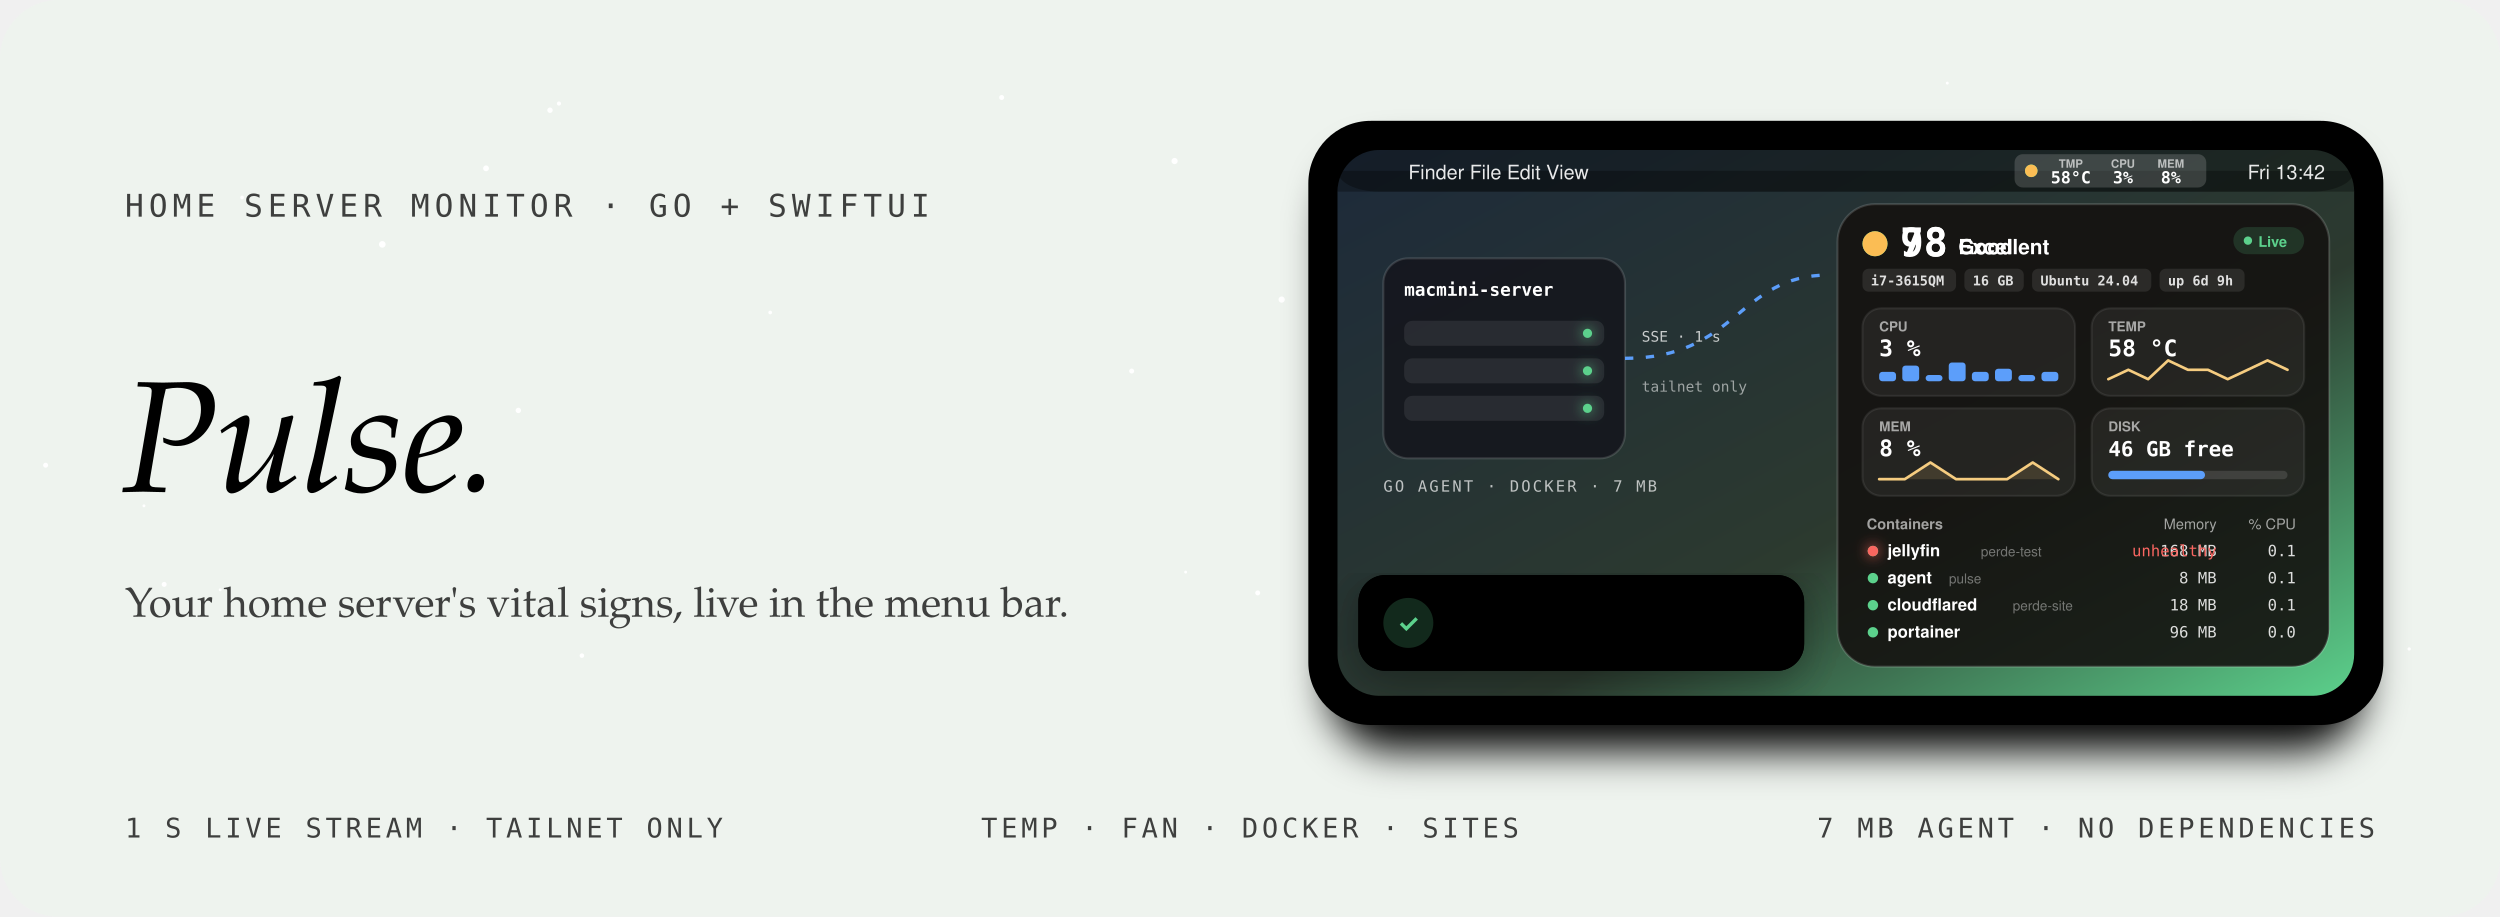
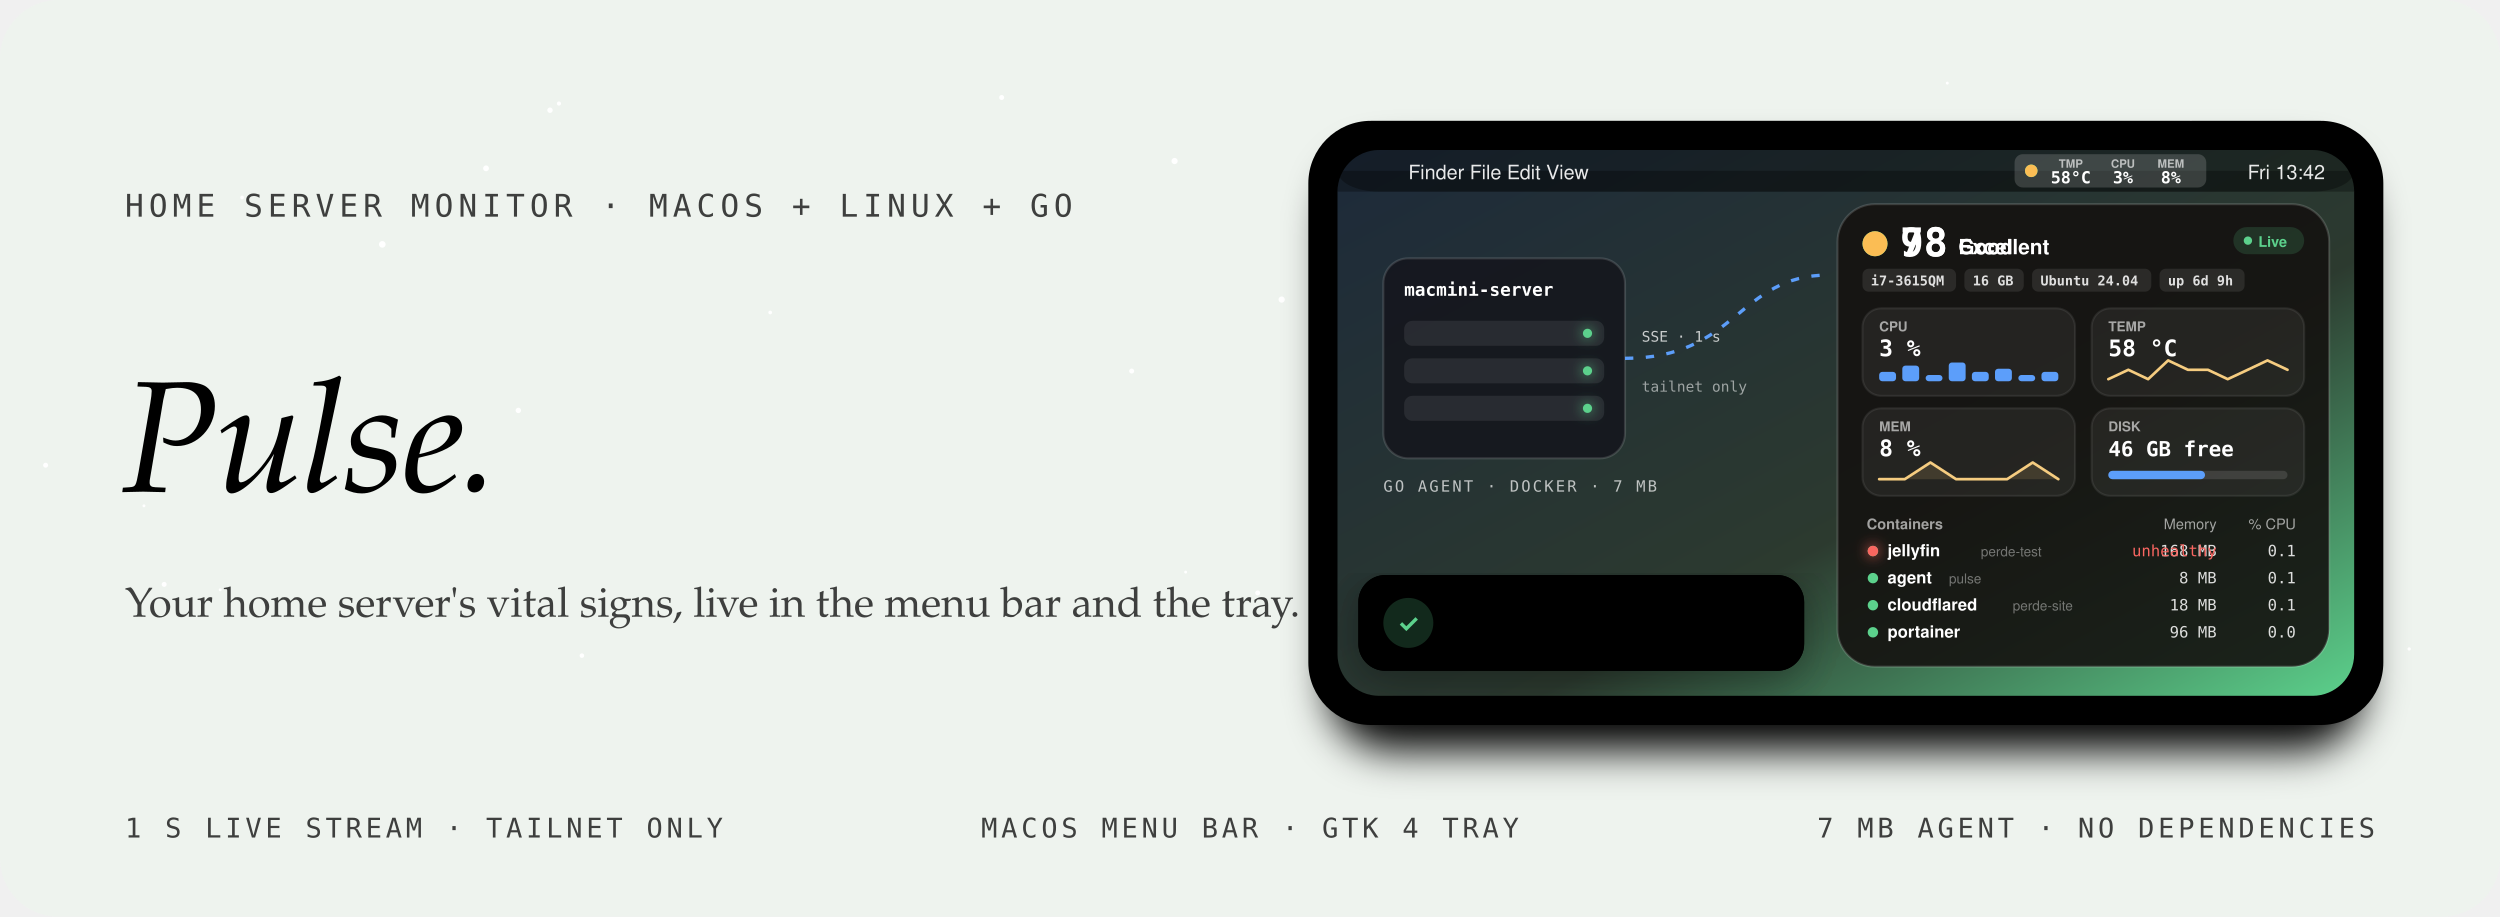
- <svg xmlns="http://www.w3.org/2000/svg" viewBox="0 0 1200 440" width="1200" height="440" role="img" aria-label="Pulse — a Mac menu bar panel showing a home server's live health, metrics and containers">
+ <svg xmlns="http://www.w3.org/2000/svg" viewBox="0 0 1200 440" width="1200" height="440" role="img" aria-label="Pulse — a home server's live health, metrics and containers in the Mac menu bar and the Linux tray">
  <style>
.bg{animation:bg 12s linear infinite}
@keyframes bg{0%,8%{fill:#eef3ee}28%{fill:#2f4a3c}48%,80%{fill:#080c0a}90%,100%{fill:#eef3ee}}
.ink{animation:ink 12s linear infinite}
@keyframes ink{0%,17.5%{fill:#18241d}18.5%,28%{fill:#eef7f0}48%,84.5%{fill:#e6f2ea}85.5%,100%{fill:#18241d}}
.rule{animation:rule 12s linear infinite}
@keyframes rule{0%,17.5%{stroke:#18241d33}18.5%,28%{stroke:#eef7f033}48%,84.5%{stroke:#e6f2ea33}85.5%,100%{stroke:#18241d33}}
.muted{opacity:.74}
.stars{animation:stars 12s linear infinite}
@keyframes stars{0%,8%{opacity:0}28%{opacity:.2}48%,80%{opacity:.85}90%,100%{opacity:0}}
@keyframes tw{0%,100%{opacity:1}50%{opacity:.25}}
.bezel{animation:bezel 12s linear infinite}
@keyframes bezel{0%,8%{fill:#fffaf6}28%{fill:#5a2c45}48%,80%{fill:#20121b}90%,100%{fill:#fffaf6}}
.scr{animation:scr 12s linear infinite}
@keyframes scr{0%,8%{fill:#fff3ee}28%{fill:#3a1b2c}48%,80%{fill:#140a12}90%,100%{fill:#fff3ee}}
.rowbg{animation:rowbg 12s linear infinite}
@keyframes rowbg{0%,8%{fill:#2a142010}28%{fill:#fff0f512}48%,80%{fill:#ffffff0c}90%,100%{fill:#2a142010}}
.pill{animation:pill 12s linear infinite}
@keyframes pill{0%,8%{fill:#2a14200d}28%{fill:#fff0f51a}48%,80%{fill:#ffffff12}90%,100%{fill:#2a14200d}}
.toast{animation:toast 12s linear infinite}
@keyframes toast{0%,8%{fill:#ffffff}28%{fill:#4a2238}48%,80%{fill:#26121e}90%,100%{fill:#ffffff}}
.edge{animation:edge 12s linear infinite}
@keyframes edge{0%,8%{stroke:#2a142024}28%{stroke:#fff0f526}48%,80%{stroke:#ffffff1f}90%,100%{stroke:#2a142024}}
.shade{animation:shade 12s linear infinite}
@keyframes shade{0%,8%{fill-opacity:.10}28%{fill-opacity:.22}48%,80%{fill-opacity:.45}90%,100%{fill-opacity:.10}}
.lit{filter:drop-shadow(0 0 3px currentColor)}
.caret{animation:blink 1s steps(1) infinite}@keyframes blink{50%{opacity:0}}
.ping{animation:ping 1.6s ease-out infinite;transform-box:fill-box;transform-origin:center}@keyframes ping{0%{transform:scale(.5);opacity:.9}100%{transform:scale(2.6);opacity:0}}
.spin{animation:spin 8s linear infinite;transform-box:fill-box;transform-origin:center}@keyframes spin{to{transform:rotate(360deg)}}
.bob{animation:bob 4s ease-in-out infinite}@keyframes bob{0%,100%{transform:translateY(0)}50%{transform:translateY(-5px)}}
.bezel{animation:bezel 12s linear infinite}
@keyframes bezel{0%,8%{fill:#f7faf7}28%{fill:#2b3b31}48%,80%{fill:#111713}90%,100%{fill:#f7faf7}}
.toast{animation:toast 12s linear infinite}
@keyframes toast{0%,8%{fill:#ffffff}28%{fill:#2f4a3c}48%,80%{fill:#151d18}90%,100%{fill:#ffffff}}
@keyframes okw{0%{opacity:1}51.7%{opacity:1}54.2%{opacity:0}80%{opacity:0}82.5%{opacity:1}100%{opacity:1}}
@keyframes badw{0%{opacity:0}51.7%{opacity:0}54.2%{opacity:1}80%{opacity:1}82.5%{opacity:0}100%{opacity:0}}
.flow{stroke-dasharray:4 6;animation:flow 1s linear infinite}@keyframes flow{to{stroke-dashoffset:-10}}
.thr0{animation:thr0 12s cubic-bezier(.3,1.2,.5,1) infinite;transform-box:fill-box;transform-origin:bottom}
@keyframes thr0{0%{transform:scaleY(0)}10.8%{transform:scaleY(0)}15%{transform:scaleY(1)}93.3%{transform:scaleY(1)}96.7%{transform:scaleY(0)}100%{transform:scaleY(0)}}
.thr1{animation:thr1 12s cubic-bezier(.3,1.2,.5,1) infinite;transform-box:fill-box;transform-origin:bottom}
@keyframes thr1{0%{transform:scaleY(0)}11.8%{transform:scaleY(0)}16%{transform:scaleY(1)}93.3%{transform:scaleY(1)}96.7%{transform:scaleY(0)}100%{transform:scaleY(0)}}
.thr2{animation:thr2 12s cubic-bezier(.3,1.2,.5,1) infinite;transform-box:fill-box;transform-origin:bottom}
@keyframes thr2{0%{transform:scaleY(0)}12.8%{transform:scaleY(0)}17%{transform:scaleY(1)}93.3%{transform:scaleY(1)}96.7%{transform:scaleY(0)}100%{transform:scaleY(0)}}
.thr3{animation:thr3 12s cubic-bezier(.3,1.2,.5,1) infinite;transform-box:fill-box;transform-origin:bottom}
@keyframes thr3{0%{transform:scaleY(0)}13.8%{transform:scaleY(0)}18%{transform:scaleY(1)}93.3%{transform:scaleY(1)}96.7%{transform:scaleY(0)}100%{transform:scaleY(0)}}
.thr4{animation:thr4 12s cubic-bezier(.3,1.2,.5,1) infinite;transform-box:fill-box;transform-origin:bottom}
@keyframes thr4{0%{transform:scaleY(0)}14.8%{transform:scaleY(0)}19%{transform:scaleY(1)}93.3%{transform:scaleY(1)}96.7%{transform:scaleY(0)}100%{transform:scaleY(0)}}
.thr5{animation:thr5 12s cubic-bezier(.3,1.2,.5,1) infinite;transform-box:fill-box;transform-origin:bottom}
@keyframes thr5{0%{transform:scaleY(0)}15.8%{transform:scaleY(0)}20%{transform:scaleY(1)}93.3%{transform:scaleY(1)}96.7%{transform:scaleY(0)}100%{transform:scaleY(0)}}
.thr6{animation:thr6 12s cubic-bezier(.3,1.2,.5,1) infinite;transform-box:fill-box;transform-origin:bottom}
@keyframes thr6{0%{transform:scaleY(0)}16.8%{transform:scaleY(0)}21%{transform:scaleY(1)}93.3%{transform:scaleY(1)}96.7%{transform:scaleY(0)}100%{transform:scaleY(0)}}
.thr7{animation:thr7 12s cubic-bezier(.3,1.2,.5,1) infinite;transform-box:fill-box;transform-origin:bottom}
@keyframes thr7{0%{transform:scaleY(0)}17.8%{transform:scaleY(0)}22%{transform:scaleY(1)}93.3%{transform:scaleY(1)}96.7%{transform:scaleY(0)}100%{transform:scaleY(0)}}
.tmp{stroke-dasharray:190;animation:tmp 12s ease-in-out infinite}
@keyframes tmp{0%{stroke-dashoffset:190}11.7%{stroke-dashoffset:190}26.7%{stroke-dashoffset:0}93.3%{stroke-dashoffset:0;opacity:1}96.7%{stroke-dashoffset:0;opacity:0}100%{stroke-dashoffset:190;opacity:0}}
.mem{stroke-dasharray:190;animation:mem 12s ease-in-out infinite}
@keyframes mem{0%{stroke-dashoffset:190}13.3%{stroke-dashoffset:190}28.3%{stroke-dashoffset:0}93.3%{stroke-dashoffset:0;opacity:1}96.7%{stroke-dashoffset:0;opacity:0}100%{stroke-dashoffset:190;opacity:0}}
.c0{animation:c0 12s cubic-bezier(.3,1.3,.5,1) infinite}
@keyframes c0{0%{opacity:0;transform:none}15%{opacity:0;transform:none}17.9%{opacity:1;transform:none}94.2%{opacity:1;transform:none}97.1%{opacity:0;transform:none}100%{opacity:0;transform:none}}
.c1{animation:c1 12s cubic-bezier(.3,1.3,.5,1) infinite}
@keyframes c1{0%{opacity:0;transform:none}16.8%{opacity:0;transform:none}19.8%{opacity:1;transform:none}94.2%{opacity:1;transform:none}97.1%{opacity:0;transform:none}100%{opacity:0;transform:none}}
.c2{animation:c2 12s cubic-bezier(.3,1.3,.5,1) infinite}
@keyframes c2{0%{opacity:0;transform:none}17.8%{opacity:0;transform:none}20.8%{opacity:1;transform:none}94.2%{opacity:1;transform:none}97.1%{opacity:0;transform:none}100%{opacity:0;transform:none}}
.c3{animation:c3 12s cubic-bezier(.3,1.3,.5,1) infinite}
@keyframes c3{0%{opacity:0;transform:none}18.8%{opacity:0;transform:none}21.8%{opacity:1;transform:none}94.2%{opacity:1;transform:none}97.1%{opacity:0;transform:none}100%{opacity:0;transform:none}}
.drop{animation:drop 12s cubic-bezier(.3,1.3,.5,1) infinite;transform-box:fill-box;transform-origin:top right}
@keyframes drop{0%{opacity:0;transform:scale(.92) translateY(-6px)}6.7%{opacity:0;transform:scale(.92) translateY(-6px)}10%{opacity:1;transform:none}95%{opacity:1;transform:none}98.3%{opacity:0;transform:scale(.96)}100%{opacity:0;transform:scale(.92) translateY(-6px)}}
.alert{animation:alert 12s cubic-bezier(.3,1.3,.5,1) infinite}
@keyframes alert{0%{opacity:0;transform:translateY(-14px)}54.2%{opacity:0;transform:translateY(-14px)}57.1%{opacity:1;transform:none}75%{opacity:1;transform:none}77.9%{opacity:0;transform:translateY(-14px)}100%{opacity:0;transform:translateY(-14px)}}
.back{animation:back 12s cubic-bezier(.3,1.3,.5,1) infinite}
@keyframes back{0%{opacity:0;transform:translateY(-14px)}81.7%{opacity:0;transform:translateY(-14px)}84.6%{opacity:1;transform:none}93.3%{opacity:1;transform:none}96.2%{opacity:0;transform:translateY(-14px)}100%{opacity:0;transform:translateY(-14px)}}
@media (prefers-reduced-motion:reduce){*{animation:none!important}}
</style>
  <rect class="bg" width="1200" height="440" rx="28" fill="#eef3ee" />
  <g class="stars">
    <circle cx="268.3" cy="49.7" r="1" fill="#fff" style="animation:tw 3.4s ease-in-out 1s infinite" />
    <circle cx="248.8" cy="197" r="1.3" fill="#fff" style="animation:tw 2.6s ease-in-out 1.5s infinite" />
    <circle cx="69.1" cy="242.8" r="0.7" fill="#fff" style="animation:tw 1.7s ease-in-out 0.2s infinite" />
    <circle cx="923.8" cy="290.8" r="0.6" fill="#fff" style="animation:tw 2.5s ease-in-out 0.9s infinite" />
    <circle cx="264" cy="52.9" r="1.3" fill="#fff" style="animation:tw 1.9s ease-in-out 2s infinite" />
    <circle cx="279.3" cy="314.7" r="1.1" fill="#fff" style="animation:tw 1.9s ease-in-out 0.8s infinite" />
    <circle cx="615.2" cy="143.8" r="1.5" fill="#fff" style="animation:tw 3.2s ease-in-out 1.7s infinite" />
    <circle cx="369.7" cy="150" r="0.9" fill="#fff" style="animation:tw 4s ease-in-out 0.1s infinite" />
    <circle cx="480.8" cy="46.8" r="1.2" fill="#fff" style="animation:tw 3.3s ease-in-out 0.1s infinite" />
    <circle cx="898.4" cy="238.8" r="0.6" fill="#fff" style="animation:tw 1.7s ease-in-out 0.8s infinite" />
    <circle cx="1089.8" cy="335.3" r="1.3" fill="#fff" style="animation:tw 3.2s ease-in-out 0.1s infinite" />
    <circle cx="790.4" cy="227.3" r="1.2" fill="#fff" style="animation:tw 3.7s ease-in-out 0.4s infinite" />
    <circle cx="569.1" cy="274.6" r="0.7" fill="#fff" style="animation:tw 2.6s ease-in-out 1.9s infinite" />
    <circle cx="751.1" cy="162" r="1" fill="#fff" style="animation:tw 1.7s ease-in-out 0.6s infinite" />
    <circle cx="603.7" cy="284.6" r="1.2" fill="#fff" style="animation:tw 3.8s ease-in-out 0.1s infinite" />
    <circle cx="21.9" cy="223.3" r="1.2" fill="#fff" style="animation:tw 1.7s ease-in-out 1.7s infinite" />
    <circle cx="78.8" cy="280.5" r="1.2" fill="#fff" style="animation:tw 2.3s ease-in-out 1s infinite" />
    <circle cx="1051.6" cy="58.4" r="0.7" fill="#fff" style="animation:tw 2.1s ease-in-out 1.6s infinite" />
    <circle cx="543.2" cy="178.1" r="1.2" fill="#fff" style="animation:tw 2.9s ease-in-out 1.1s infinite" />
    <circle cx="834" cy="274" r="1.1" fill="#fff" style="animation:tw 2.8s ease-in-out 0.4s infinite" />
    <circle cx="683.1" cy="109.7" r="1.3" fill="#fff" style="animation:tw 3.5s ease-in-out 0.4s infinite" />
    <circle cx="813.5" cy="142.9" r="1.2" fill="#fff" style="animation:tw 2.5s ease-in-out 0.3s infinite" />
    <circle cx="779.1" cy="255.2" r="1.2" fill="#fff" style="animation:tw 2.6s ease-in-out 1.3s infinite" />
    <circle cx="116.2" cy="94.8" r="0.9" fill="#fff" style="animation:tw 2.8s ease-in-out 1.8s infinite" />
    <circle cx="563.8" cy="77.3" r="1.5" fill="#fff" style="animation:tw 2.8s ease-in-out 1.6s infinite" />
    <circle cx="913.3" cy="170.6" r="0.9" fill="#fff" style="animation:tw 2.1s ease-in-out 1.4s infinite" />
    <circle cx="661.2" cy="187.6" r="1.5" fill="#fff" style="animation:tw 3.1s ease-in-out 1.3s infinite" />
    <circle cx="934.7" cy="39.9" r="0.7" fill="#fff" style="animation:tw 2.8s ease-in-out 0.4s infinite" />
    <circle cx="1059.8" cy="182.2" r="1.6" fill="#fff" style="animation:tw 3.8s ease-in-out 0.4s infinite" />
    <circle cx="183.5" cy="117.3" r="1.6" fill="#fff" style="animation:tw 3s ease-in-out 1s infinite" />
    <circle cx="105.7" cy="283.1" r="0.7" fill="#fff" style="animation:tw 2.4s ease-in-out 0.5s infinite" />
    <circle cx="642" cy="226.1" r="1.6" fill="#fff" style="animation:tw 2.8s ease-in-out 0.1s infinite" />
    <circle cx="728.7" cy="327.7" r="0.7" fill="#fff" style="animation:tw 2.1s ease-in-out 1.6s infinite" />
    <circle cx="665" cy="248.7" r="1.3" fill="#fff" style="animation:tw 2.5s ease-in-out 0.5s infinite" />
    <circle cx="1008.6" cy="105" r="0.7" fill="#fff" style="animation:tw 2.1s ease-in-out 0.7s infinite" />
    <circle cx="154" cy="221.2" r="1" fill="#fff" style="animation:tw 1.7s ease-in-out 0.8s infinite" />
    <circle cx="981.9" cy="280.2" r="0.8" fill="#fff" style="animation:tw 2.1s ease-in-out 0.6s infinite" />
    <circle cx="1156.4" cy="311.5" r="0.8" fill="#fff" style="animation:tw 3.9s ease-in-out 0.5s infinite" />
    <circle cx="233.3" cy="80.8" r="1.4" fill="#fff" style="animation:tw 4s ease-in-out 0.2s infinite" />
    <circle cx="916.1" cy="231.3" r="0.8" fill="#fff" style="animation:tw 3.2s ease-in-out 1.5s infinite" />
  </g>
-   <text class="ink muted" x="60" y="104" font-family="ui-monospace,SFMono-Regular,Menlo,Consolas,monospace" font-size="15" letter-spacing="2.4">HOME SERVER MONITOR · GO + SWIFTUI</text>
+   <text class="ink muted" x="60" y="104" font-family="ui-monospace,SFMono-Regular,Menlo,Consolas,monospace" font-size="15" letter-spacing="2.4">HOME SERVER MONITOR · MACOS + LINUX + GO</text>
  <text class="ink" x="58" y="236" font-family="'Iowan Old Style','Palatino Linotype',Palatino,Georgia,serif" font-style="italic" font-size="76" letter-spacing="-1">Pulse.</text>
-   <text class="ink muted" x="60" y="296" font-family="'Iowan Old Style','Palatino Linotype',Palatino,Georgia,serif" font-size="20">Your home server's vital signs, live in the menu bar.</text>
+   <text class="ink muted" x="60" y="296" font-family="'Iowan Old Style','Palatino Linotype',Palatino,Georgia,serif" font-size="20">Your home server's vital signs, live in the menu bar and the tray.</text>
  <line class="rule" x1="60" y1="370" x2="1140" y2="370" />
  <g font-family="ui-monospace,SFMono-Regular,Menlo,Consolas,monospace" font-size="13" letter-spacing="1.8">
    <text class="ink muted" x="60" y="402">1 S LIVE STREAM · TAILNET ONLY</text>
-     <text class="ink muted" x="600" y="402" text-anchor="middle">TEMP · FAN · DOCKER · SITES</text>
+     <text class="ink muted" x="600" y="402" text-anchor="middle">MACOS MENU BAR · GTK 4 TRAY</text>
    <text class="ink muted" x="1140" y="402" text-anchor="end">7 MB AGENT · NO DEPENDENCIES</text>
  </g>
  <defs>
    <filter id="soft" x="-10%" y="-10%" width="120%" height="140%">
      <feGaussianBlur stdDeviation="10" />
    </filter>
    <linearGradient id="pwall" x1="0" y1="0" x2="1" y2="1">
      <stop offset="0" stop-color="#1d2a3a" />
      <stop offset=".6" stop-color="#2c3a2f" />
      <stop offset="1" stop-color="#5cd18c" />
    </linearGradient>
  </defs>
  <rect x="638" y="76" width="496" height="284" rx="30" fill="#000" class="shade" filter="url(#soft)" />
  <rect class="bezel" x="628" y="58" width="516" height="290" rx="30" />
  <rect class="edge" x="628" y="58" width="516" height="290" rx="30" fill="none" />
  <rect class="scr" x="642" y="72" width="488" height="262" rx="20" />
  <rect x="642" y="72" width="488" height="262" rx="20" fill="url(#pwall)" />
  <rect x="642" y="72" width="488" height="20" rx="20" fill="#000" fill-opacity=".3" />
  <rect x="642" y="82" width="488" height="10" fill="#000" fill-opacity=".3" />
  <text x="660" y="86" font-family="-apple-system,BlinkMacSystemFont,'Segoe UI',Helvetica,Arial,sans-serif" font-size="10" font-weight="700" fill="#fff" />
  <text x="676" y="86" font-family="-apple-system,BlinkMacSystemFont,'Segoe UI',Helvetica,Arial,sans-serif" font-size="9.5" fill="#fff" fill-opacity=".9">Finder   File   Edit   View</text>
  <text x="1116" y="86" text-anchor="end" font-family="-apple-system,BlinkMacSystemFont,'Segoe UI',Helvetica,Arial,sans-serif" font-size="9.5" fill="#fff" fill-opacity=".9">Fri 13:42</text>
  <rect x="664" y="124" width="116" height="96" rx="12" fill="#14161c" fill-opacity=".86" stroke="#fff" stroke-opacity=".14" />
  <text x="674" y="142" font-family="ui-monospace,SFMono-Regular,Menlo,Consolas,monospace" font-size="8.5" font-weight="700" fill="#fff">macmini-server</text>
  <rect x="674" y="154" width="96" height="12" rx="4" fill="#fff" fill-opacity=".08" />
  <circle cx="762" cy="160" r="2.2" fill="#5cd18c" class="lit" style="color:#5cd18c" />
  <rect x="674" y="172" width="96" height="12" rx="4" fill="#fff" fill-opacity=".08" />
  <circle cx="762" cy="178" r="2.2" fill="#5cd18c" class="lit" style="color:#5cd18c" />
  <rect x="674" y="190" width="96" height="12" rx="4" fill="#fff" fill-opacity=".08" />
  <circle cx="762" cy="196" r="2.2" fill="#5cd18c" class="lit" style="color:#5cd18c" />
  <text x="664" y="236" font-family="ui-monospace,SFMono-Regular,Menlo,Consolas,monospace" font-size="7.5" letter-spacing="1" fill="#fff" fill-opacity=".7">GO AGENT · DOCKER · 7 MB</text>
  <path class="flow" d="M 780 172 C 834 172, 834 132, 878 132" fill="none" stroke="#5c9efa" stroke-width="1.6" />
  <text x="788" y="164" font-family="ui-monospace,SFMono-Regular,Menlo,Consolas,monospace" font-size="7" fill="#fff" fill-opacity=".75">SSE · 1 s</text>
  <text x="788" y="188" font-family="ui-monospace,SFMono-Regular,Menlo,Consolas,monospace" font-size="7" fill="#fff" fill-opacity=".55">tailnet only</text>
  <rect x="967" y="74" width="92" height="16" rx="4" fill="#fff" fill-opacity=".16" />
  <g style="animation:okw 12s linear infinite">
    <circle cx="975" cy="82" r="3" fill="#5cd18c" />
  </g>
  <g style="animation:badw 12s linear infinite">
    <circle cx="975" cy="82" r="3" fill="#fbbd54" />
  </g>
  <text x="994" y="80.5" text-anchor="middle" font-family="-apple-system,BlinkMacSystemFont,'Segoe UI',Helvetica,Arial,sans-serif" font-size="5.5" font-weight="700" fill="#fff" fill-opacity=".65">TMP</text>
  <text x="994" y="88" text-anchor="middle" font-family="ui-monospace,SFMono-Regular,Menlo,Consolas,monospace" font-size="8" font-weight="700" fill="#fff">58°C</text>
  <text x="1019" y="80.5" text-anchor="middle" font-family="-apple-system,BlinkMacSystemFont,'Segoe UI',Helvetica,Arial,sans-serif" font-size="5.5" font-weight="700" fill="#fff" fill-opacity=".65">CPU</text>
  <text x="1019" y="88" text-anchor="middle" font-family="ui-monospace,SFMono-Regular,Menlo,Consolas,monospace" font-size="8" font-weight="700" fill="#fff">3%</text>
  <text x="1042" y="80.5" text-anchor="middle" font-family="-apple-system,BlinkMacSystemFont,'Segoe UI',Helvetica,Arial,sans-serif" font-size="5.5" font-weight="700" fill="#fff" fill-opacity=".65">MEM</text>
  <text x="1042" y="88" text-anchor="middle" font-family="ui-monospace,SFMono-Regular,Menlo,Consolas,monospace" font-size="8" font-weight="700" fill="#fff">8%</text>
  <g class="drop">
    <rect x="882" y="98" width="236" height="222" rx="18" fill="#141210" fill-opacity=".9" stroke="#fff" stroke-opacity=".16" />
    <g style="animation:okw 12s linear infinite">
      <circle cx="900" cy="117" r="6" fill="#5cd18c" />
      <text x="912" y="123" text-anchor="start" font-family="ui-monospace,SFMono-Regular,Menlo,Consolas,monospace" font-size="19" font-weight="800" fill="#fff" fill-opacity="1">98</text>
      <text x="940" y="122" text-anchor="start" font-family="-apple-system,BlinkMacSystemFont,'Segoe UI',Helvetica,Arial,sans-serif" font-size="10" font-weight="700" fill="#fff" fill-opacity="1">Excellent</text>
    </g>
    <g style="animation:badw 12s linear infinite">
      <circle cx="900" cy="117" r="6" fill="#fbbd54" />
      <text x="912" y="123" text-anchor="start" font-family="ui-monospace,SFMono-Regular,Menlo,Consolas,monospace" font-size="19" font-weight="800" fill="#fff" fill-opacity="1">78</text>
      <text x="940" y="122" text-anchor="start" font-family="-apple-system,BlinkMacSystemFont,'Segoe UI',Helvetica,Arial,sans-serif" font-size="10" font-weight="700" fill="#fff" fill-opacity="1">Good</text>
    </g>
    <rect x="1072" y="109" width="34" height="13" rx="6.5" fill="#5cd18c" fill-opacity=".16" />
    <circle cx="1079" cy="115.5" r="2" fill="#5cd18c" />
    <text x="1084" y="118.5" text-anchor="start" font-family="-apple-system,BlinkMacSystemFont,'Segoe UI',Helvetica,Arial,sans-serif" font-size="7" font-weight="700" fill="#5cd18c" fill-opacity="1">Live</text>
    <rect x="894" y="129" width="44.9" height="11" rx="3" fill="#fff" fill-opacity=".09" />
    <text x="898" y="137" text-anchor="start" font-family="ui-monospace,SFMono-Regular,Menlo,Consolas,monospace" font-size="6.5" font-weight="600" fill="#fff" fill-opacity="0.85">i7-3615QM</text>
    <rect x="942.9" y="129" width="28.5" height="11" rx="3" fill="#fff" fill-opacity=".09" />
    <text x="946.9" y="137" text-anchor="start" font-family="ui-monospace,SFMono-Regular,Menlo,Consolas,monospace" font-size="6.5" font-weight="600" fill="#fff" fill-opacity="0.85">16 GB</text>
    <rect x="975.4" y="129" width="57.2" height="11" rx="3" fill="#fff" fill-opacity=".09" />
    <text x="979.4" y="137" text-anchor="start" font-family="ui-monospace,SFMono-Regular,Menlo,Consolas,monospace" font-size="6.5" font-weight="600" fill="#fff" fill-opacity="0.85">Ubuntu 24.04</text>
    <rect x="1036.6" y="129" width="40.8" height="11" rx="3" fill="#fff" fill-opacity=".09" />
    <text x="1040.6" y="137" text-anchor="start" font-family="ui-monospace,SFMono-Regular,Menlo,Consolas,monospace" font-size="6.5" font-weight="600" fill="#fff" fill-opacity="0.85">up 6d 9h</text>
    <rect x="894" y="148" width="102" height="42" rx="9" fill="#fff" fill-opacity=".06" stroke="#fff" stroke-opacity=".08" />
    <rect x="1004" y="148" width="102" height="42" rx="9" fill="#fff" fill-opacity=".06" stroke="#fff" stroke-opacity=".08" />
    <rect x="894" y="196" width="102" height="42" rx="9" fill="#fff" fill-opacity=".06" stroke="#fff" stroke-opacity=".08" />
    <rect x="1004" y="196" width="102" height="42" rx="9" fill="#fff" fill-opacity=".06" stroke="#fff" stroke-opacity=".08" />
    <text x="902" y="159" text-anchor="start" font-family="-apple-system,BlinkMacSystemFont,'Segoe UI',Helvetica,Arial,sans-serif" font-size="6.5" font-weight="600" fill="#fff" fill-opacity="0.6">CPU</text>
    <text x="902" y="171" text-anchor="start" font-family="ui-monospace,SFMono-Regular,Menlo,Consolas,monospace" font-size="11" font-weight="700" fill="#fff" fill-opacity="1">3 %</text>
    <rect class="thr0" x="902" y="178.5" width="8.1" height="4.5" rx="1.5" fill="#5c9efa" />
    <rect class="thr1" x="913.1" y="175.5" width="8.1" height="7.5" rx="1.5" fill="#5c9efa" />
    <rect class="thr2" x="924.3" y="180" width="8.1" height="3" rx="1.5" fill="#5c9efa" />
    <rect class="thr3" x="935.4" y="174" width="8.1" height="9" rx="1.5" fill="#5c9efa" />
    <rect class="thr4" x="946.5" y="178.5" width="8.1" height="4.5" rx="1.5" fill="#5c9efa" />
    <rect class="thr5" x="957.6" y="177" width="8.1" height="6" rx="1.5" fill="#5c9efa" />
    <rect class="thr6" x="968.8" y="180" width="8.1" height="3" rx="1.5" fill="#5c9efa" />
    <rect class="thr7" x="979.9" y="178.5" width="8.1" height="4.5" rx="1.5" fill="#5c9efa" />
    <text x="1012" y="159" text-anchor="start" font-family="-apple-system,BlinkMacSystemFont,'Segoe UI',Helvetica,Arial,sans-serif" font-size="6.5" font-weight="600" fill="#fff" fill-opacity="0.6">TEMP</text>
    <text x="1012" y="171" text-anchor="start" font-family="ui-monospace,SFMono-Regular,Menlo,Consolas,monospace" font-size="11" font-weight="700" fill="#fff" fill-opacity="1">58 °C</text>
    <path class="tmp" d="M 1012 182 L 1021.6 177.5 L 1031.1 182 L 1040.7 173 L 1050.2 177.5 L 1059.8 177.5 L 1069.3 182 L 1078.9 177.5 L 1088.4 173 L 1098 177.5" fill="none" stroke="#f5cc80" stroke-width="1.3" stroke-linejoin="round" stroke-linecap="round" />
    <text x="902" y="207" text-anchor="start" font-family="-apple-system,BlinkMacSystemFont,'Segoe UI',Helvetica,Arial,sans-serif" font-size="6.5" font-weight="600" fill="#fff" fill-opacity="0.6">MEM</text>
    <text x="902" y="219" text-anchor="start" font-family="ui-monospace,SFMono-Regular,Menlo,Consolas,monospace" font-size="11" font-weight="700" fill="#fff" fill-opacity="1">8 %</text>
    <path d="M 902 230 L 914.3 230 L 926.6 222 L 938.9 230 L 951.1 230 L 963.4 230 L 975.7 222 L 988 230 L 988 230 L 902 230 Z" fill="#f5cc80" fill-opacity=".14" />
    <path class="mem" d="M 902 230 L 914.3 230 L 926.6 222 L 938.9 230 L 951.1 230 L 963.4 230 L 975.7 222 L 988 230" fill="none" stroke="#f5cc80" stroke-width="1.3" stroke-linejoin="round" stroke-linecap="round" />
    <text x="1012" y="207" text-anchor="start" font-family="-apple-system,BlinkMacSystemFont,'Segoe UI',Helvetica,Arial,sans-serif" font-size="6.5" font-weight="600" fill="#fff" fill-opacity="0.6">DISK</text>
    <text x="1012" y="219" text-anchor="start" font-family="ui-monospace,SFMono-Regular,Menlo,Consolas,monospace" font-size="10" font-weight="700" fill="#fff" fill-opacity="1">46 GB free</text>
    <rect x="1012" y="226" width="86" height="4" rx="2" fill="#fff" fill-opacity=".12" />
    <rect x="1012" y="226" width="46.4" height="4" rx="2" fill="#5c9efa" />
    <text x="896" y="254" text-anchor="start" font-family="-apple-system,BlinkMacSystemFont,'Segoe UI',Helvetica,Arial,sans-serif" font-size="7" font-weight="600" fill="#fff" fill-opacity="0.6">Containers</text>
    <text x="1064" y="254" text-anchor="end" font-family="-apple-system,BlinkMacSystemFont,'Segoe UI',Helvetica,Arial,sans-serif" font-size="7" font-weight="400" fill="#fff" fill-opacity="0.6">Memory</text>
    <text x="1102" y="254" text-anchor="end" font-family="-apple-system,BlinkMacSystemFont,'Segoe UI',Helvetica,Arial,sans-serif" font-size="7" font-weight="400" fill="#fff" fill-opacity="0.6">% CPU</text>
    <g class="c0">
      <g style="animation:okw 12s linear infinite">
        <circle cx="899" cy="264.5" r="2.5" fill="#5cd18c" />
        <text x="1064" y="267" text-anchor="end" font-family="ui-monospace,SFMono-Regular,Menlo,Consolas,monospace" font-size="7.5" font-weight="400" fill="#fff" fill-opacity="0.85">168 MB</text>
      </g>
      <g style="animation:badw 12s linear infinite">
        <circle cx="899" cy="264.5" r="2.5" fill="#fa6661" class="lit" style="color:#fa6661" />
        <text x="1064" y="267" text-anchor="end" font-family="ui-monospace,SFMono-Regular,Menlo,Consolas,monospace" font-size="7.5" font-weight="400" fill="#fa6661" fill-opacity="1">unhealthy</text>
      </g>
      <text x="906" y="267" text-anchor="start" font-family="-apple-system,BlinkMacSystemFont,'Segoe UI',Helvetica,Arial,sans-serif" font-size="8" font-weight="600" fill="#fff" fill-opacity="1">jellyfin</text>
      <text x="950.8" y="267" text-anchor="start" font-family="-apple-system,BlinkMacSystemFont,'Segoe UI',Helvetica,Arial,sans-serif" font-size="6.5" font-weight="400" fill="#fff" fill-opacity="0.4">perde-test</text>
      <text x="1102" y="267" text-anchor="end" font-family="ui-monospace,SFMono-Regular,Menlo,Consolas,monospace" font-size="7.5" font-weight="400" fill="#fff" fill-opacity="0.85">0.1</text>
    </g>
    <g class="c1">
      <circle cx="899" cy="277.5" r="2.5" fill="#5cd18c" />
      <text x="906" y="280" text-anchor="start" font-family="-apple-system,BlinkMacSystemFont,'Segoe UI',Helvetica,Arial,sans-serif" font-size="8" font-weight="600" fill="#fff" fill-opacity="1">agent</text>
      <text x="935.5" y="280" text-anchor="start" font-family="-apple-system,BlinkMacSystemFont,'Segoe UI',Helvetica,Arial,sans-serif" font-size="6.5" font-weight="400" fill="#fff" fill-opacity="0.4">pulse</text>
      <text x="1102" y="280" text-anchor="end" font-family="ui-monospace,SFMono-Regular,Menlo,Consolas,monospace" font-size="7.5" font-weight="400" fill="#fff" fill-opacity="0.85">0.1</text>
      <text x="1064" y="280" text-anchor="end" font-family="ui-monospace,SFMono-Regular,Menlo,Consolas,monospace" font-size="7.5" font-weight="400" fill="#fff" fill-opacity="0.85">8 MB</text>
    </g>
    <g class="c2">
      <circle cx="899" cy="290.5" r="2.5" fill="#5cd18c" />
      <text x="906" y="293" text-anchor="start" font-family="-apple-system,BlinkMacSystemFont,'Segoe UI',Helvetica,Arial,sans-serif" font-size="8" font-weight="600" fill="#fff" fill-opacity="1">cloudflared</text>
      <text x="966.1" y="293" text-anchor="start" font-family="-apple-system,BlinkMacSystemFont,'Segoe UI',Helvetica,Arial,sans-serif" font-size="6.5" font-weight="400" fill="#fff" fill-opacity="0.4">perde-site</text>
      <text x="1102" y="293" text-anchor="end" font-family="ui-monospace,SFMono-Regular,Menlo,Consolas,monospace" font-size="7.5" font-weight="400" fill="#fff" fill-opacity="0.85">0.1</text>
      <text x="1064" y="293" text-anchor="end" font-family="ui-monospace,SFMono-Regular,Menlo,Consolas,monospace" font-size="7.5" font-weight="400" fill="#fff" fill-opacity="0.85">18 MB</text>
    </g>
    <g class="c3">
      <circle cx="899" cy="303.5" r="2.5" fill="#5cd18c" />
      <text x="906" y="306" text-anchor="start" font-family="-apple-system,BlinkMacSystemFont,'Segoe UI',Helvetica,Arial,sans-serif" font-size="8" font-weight="600" fill="#fff" fill-opacity="1">portainer</text>
      <text x="1102" y="306" text-anchor="end" font-family="ui-monospace,SFMono-Regular,Menlo,Consolas,monospace" font-size="7.5" font-weight="400" fill="#fff" fill-opacity="0.85">0.0</text>
      <text x="1064" y="306" text-anchor="end" font-family="ui-monospace,SFMono-Regular,Menlo,Consolas,monospace" font-size="7.5" font-weight="400" fill="#fff" fill-opacity="0.85">96 MB</text>
    </g>
  </g>
  <g class="alert">
    <rect x="652" y="280" width="214" height="46" rx="13" fill="#000" fill-opacity=".18" filter="url(#soft)" />
    <rect class="toast" x="652" y="276" width="214" height="46" rx="13" />
    <rect class="edge" x="652" y="276" width="214" height="46" rx="13" fill="none" />
    <circle cx="676" cy="299" r="12" fill="#fa6661" fill-opacity=".2" />
    <text x="676" y="303.5" text-anchor="middle" font-family="-apple-system,BlinkMacSystemFont,'Segoe UI',Helvetica,Arial,sans-serif" font-size="12" font-weight="700" fill="#fa6661">!</text>
    <text class="ink" x="696" y="295" font-family="-apple-system,BlinkMacSystemFont,'Segoe UI',Helvetica,Arial,sans-serif" font-size="11.5" font-weight="700">jellyfin needs attention</text>
    <text class="ink" x="696" y="310" font-family="ui-monospace,SFMono-Regular,Menlo,Consolas,monospace" font-size="9.5" opacity=".75">turned unhealthy · score 78</text>
  </g>
  <g class="back">
    <rect x="652" y="280" width="214" height="46" rx="13" fill="#000" fill-opacity=".18" filter="url(#soft)" />
    <rect class="toast" x="652" y="276" width="214" height="46" rx="13" />
    <rect class="edge" x="652" y="276" width="214" height="46" rx="13" fill="none" />
    <circle cx="676" cy="299" r="12" fill="#5cd18c" fill-opacity=".2" />
    <text x="676" y="303.5" text-anchor="middle" font-family="-apple-system,BlinkMacSystemFont,'Segoe UI',Helvetica,Arial,sans-serif" font-size="12" font-weight="700" fill="#5cd18c">✓</text>
    <text class="ink" x="696" y="295" font-family="-apple-system,BlinkMacSystemFont,'Segoe UI',Helvetica,Arial,sans-serif" font-size="11.5" font-weight="700">jellyfin recovered</text>
    <text class="ink" x="696" y="310" font-family="ui-monospace,SFMono-Regular,Menlo,Consolas,monospace" font-size="9.5" opacity=".75">healthy again · score 98</text>
  </g>
</svg>
